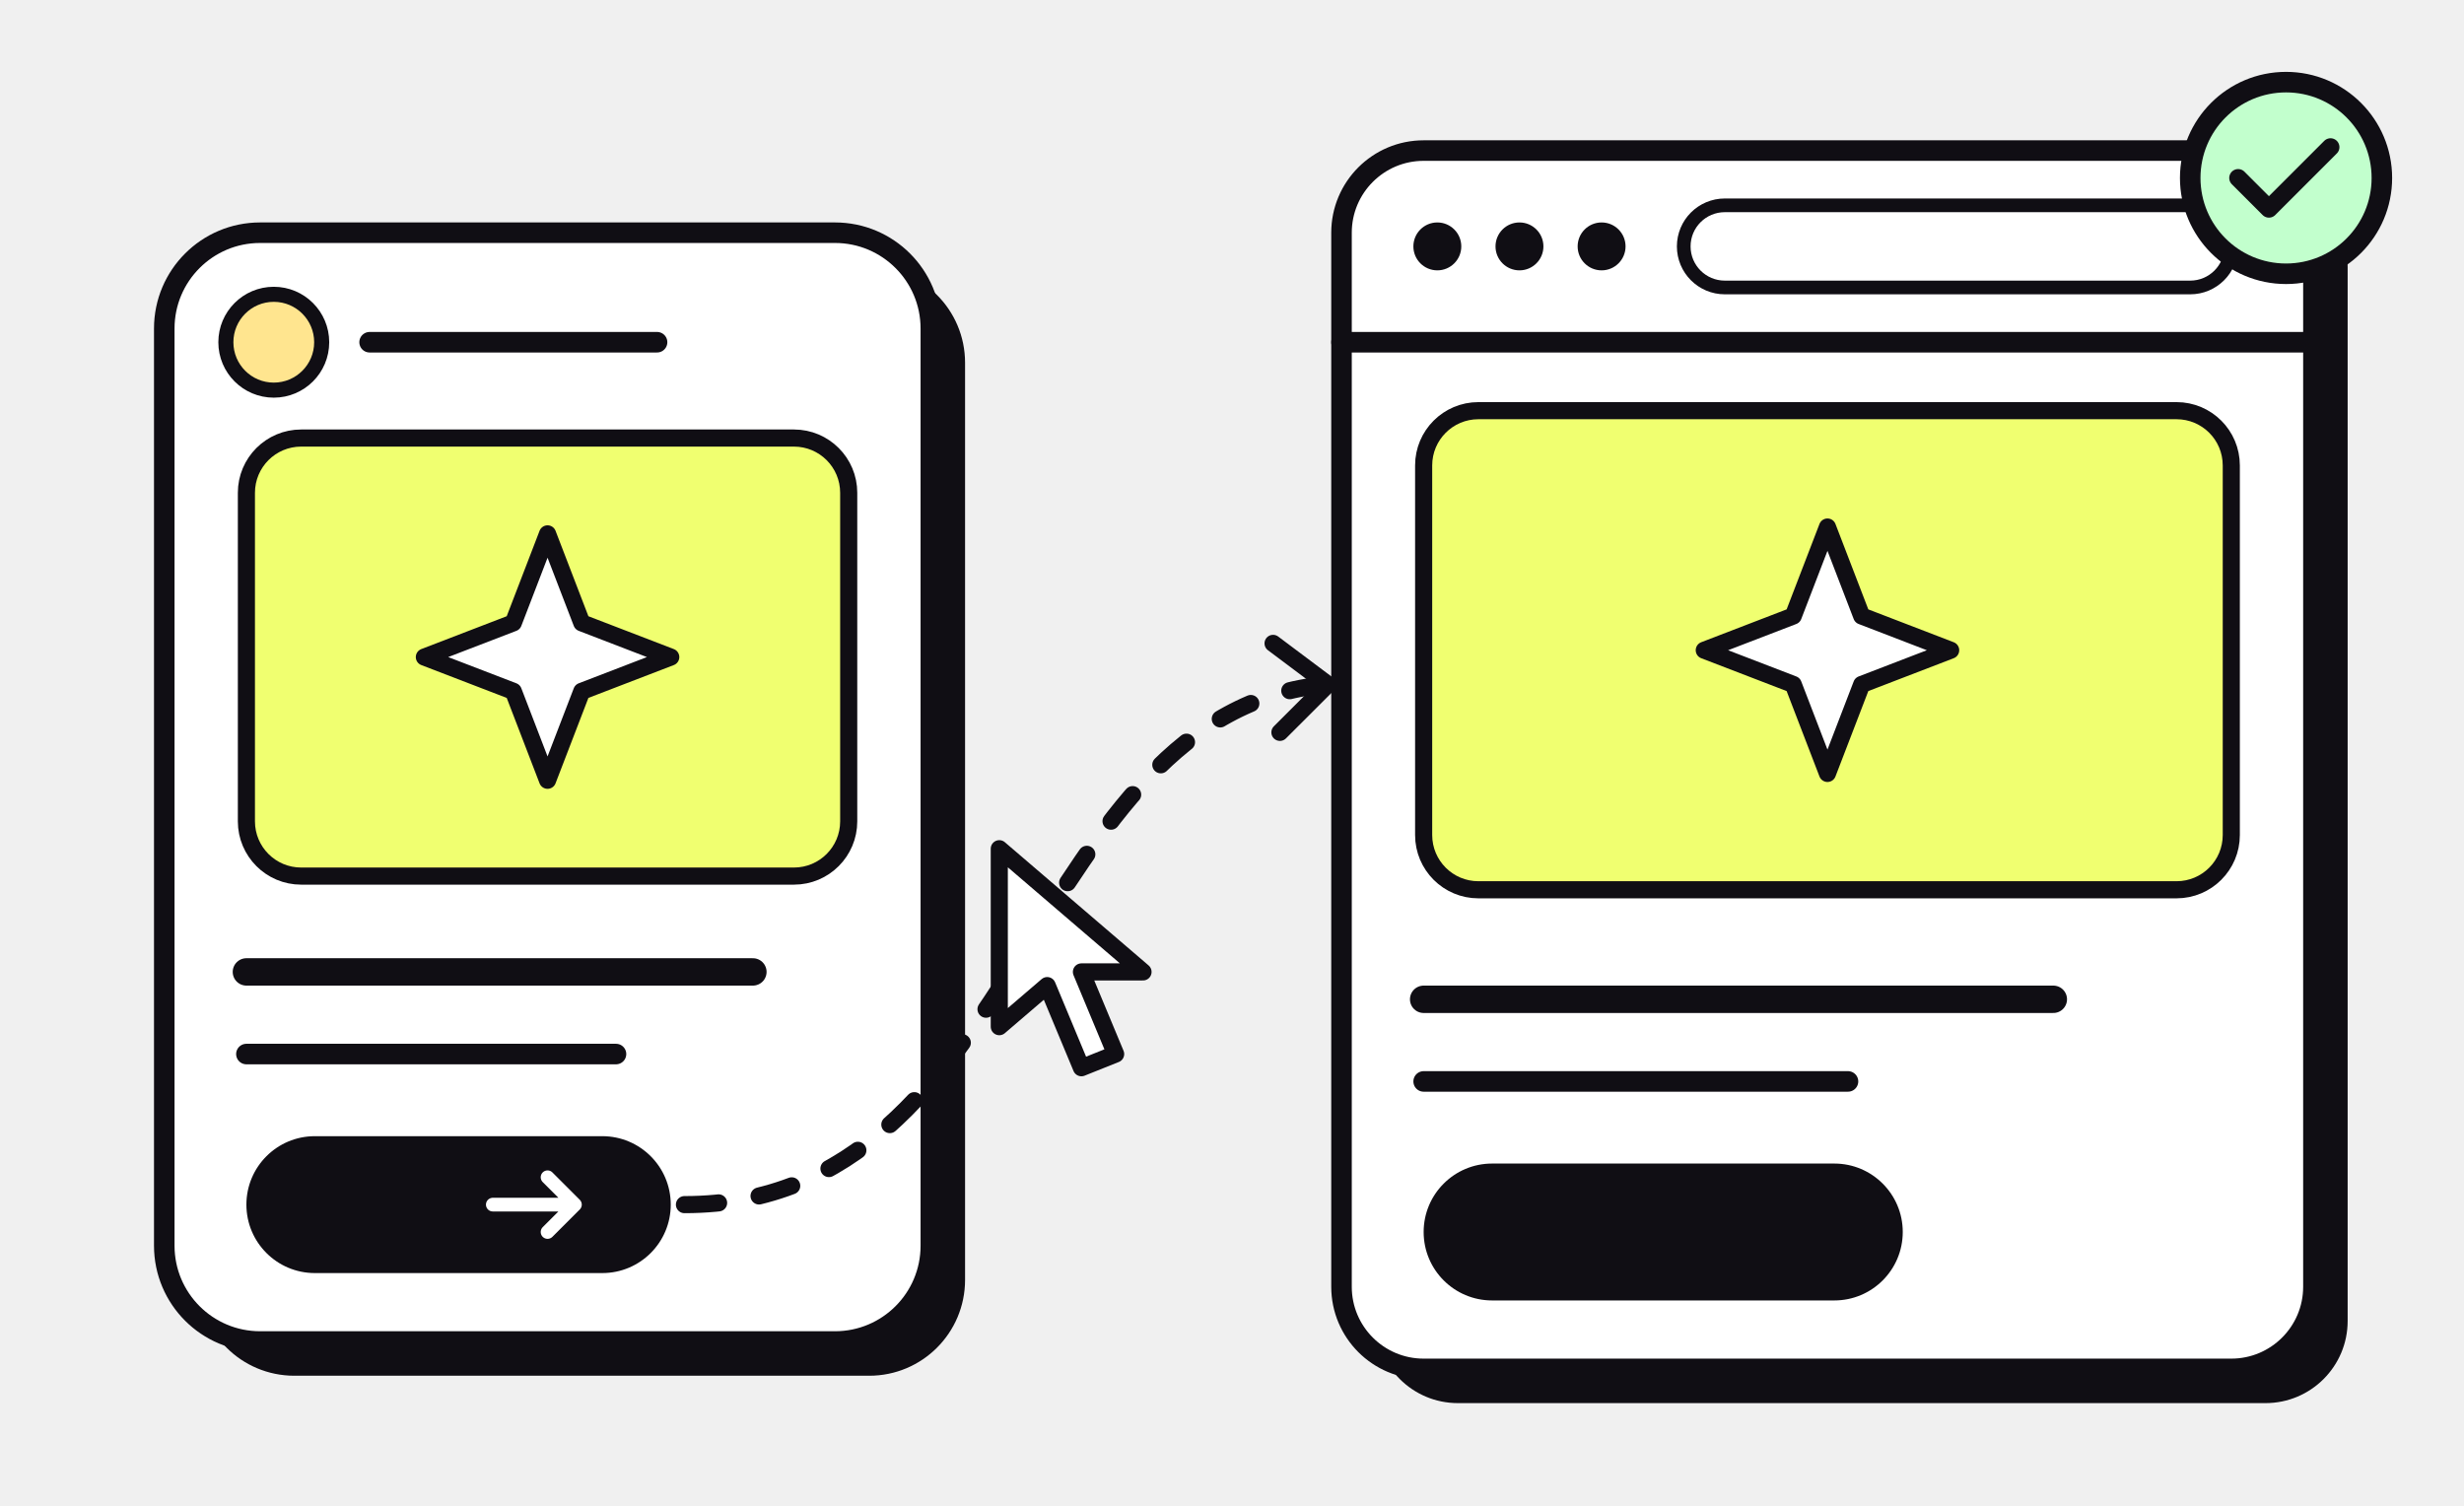
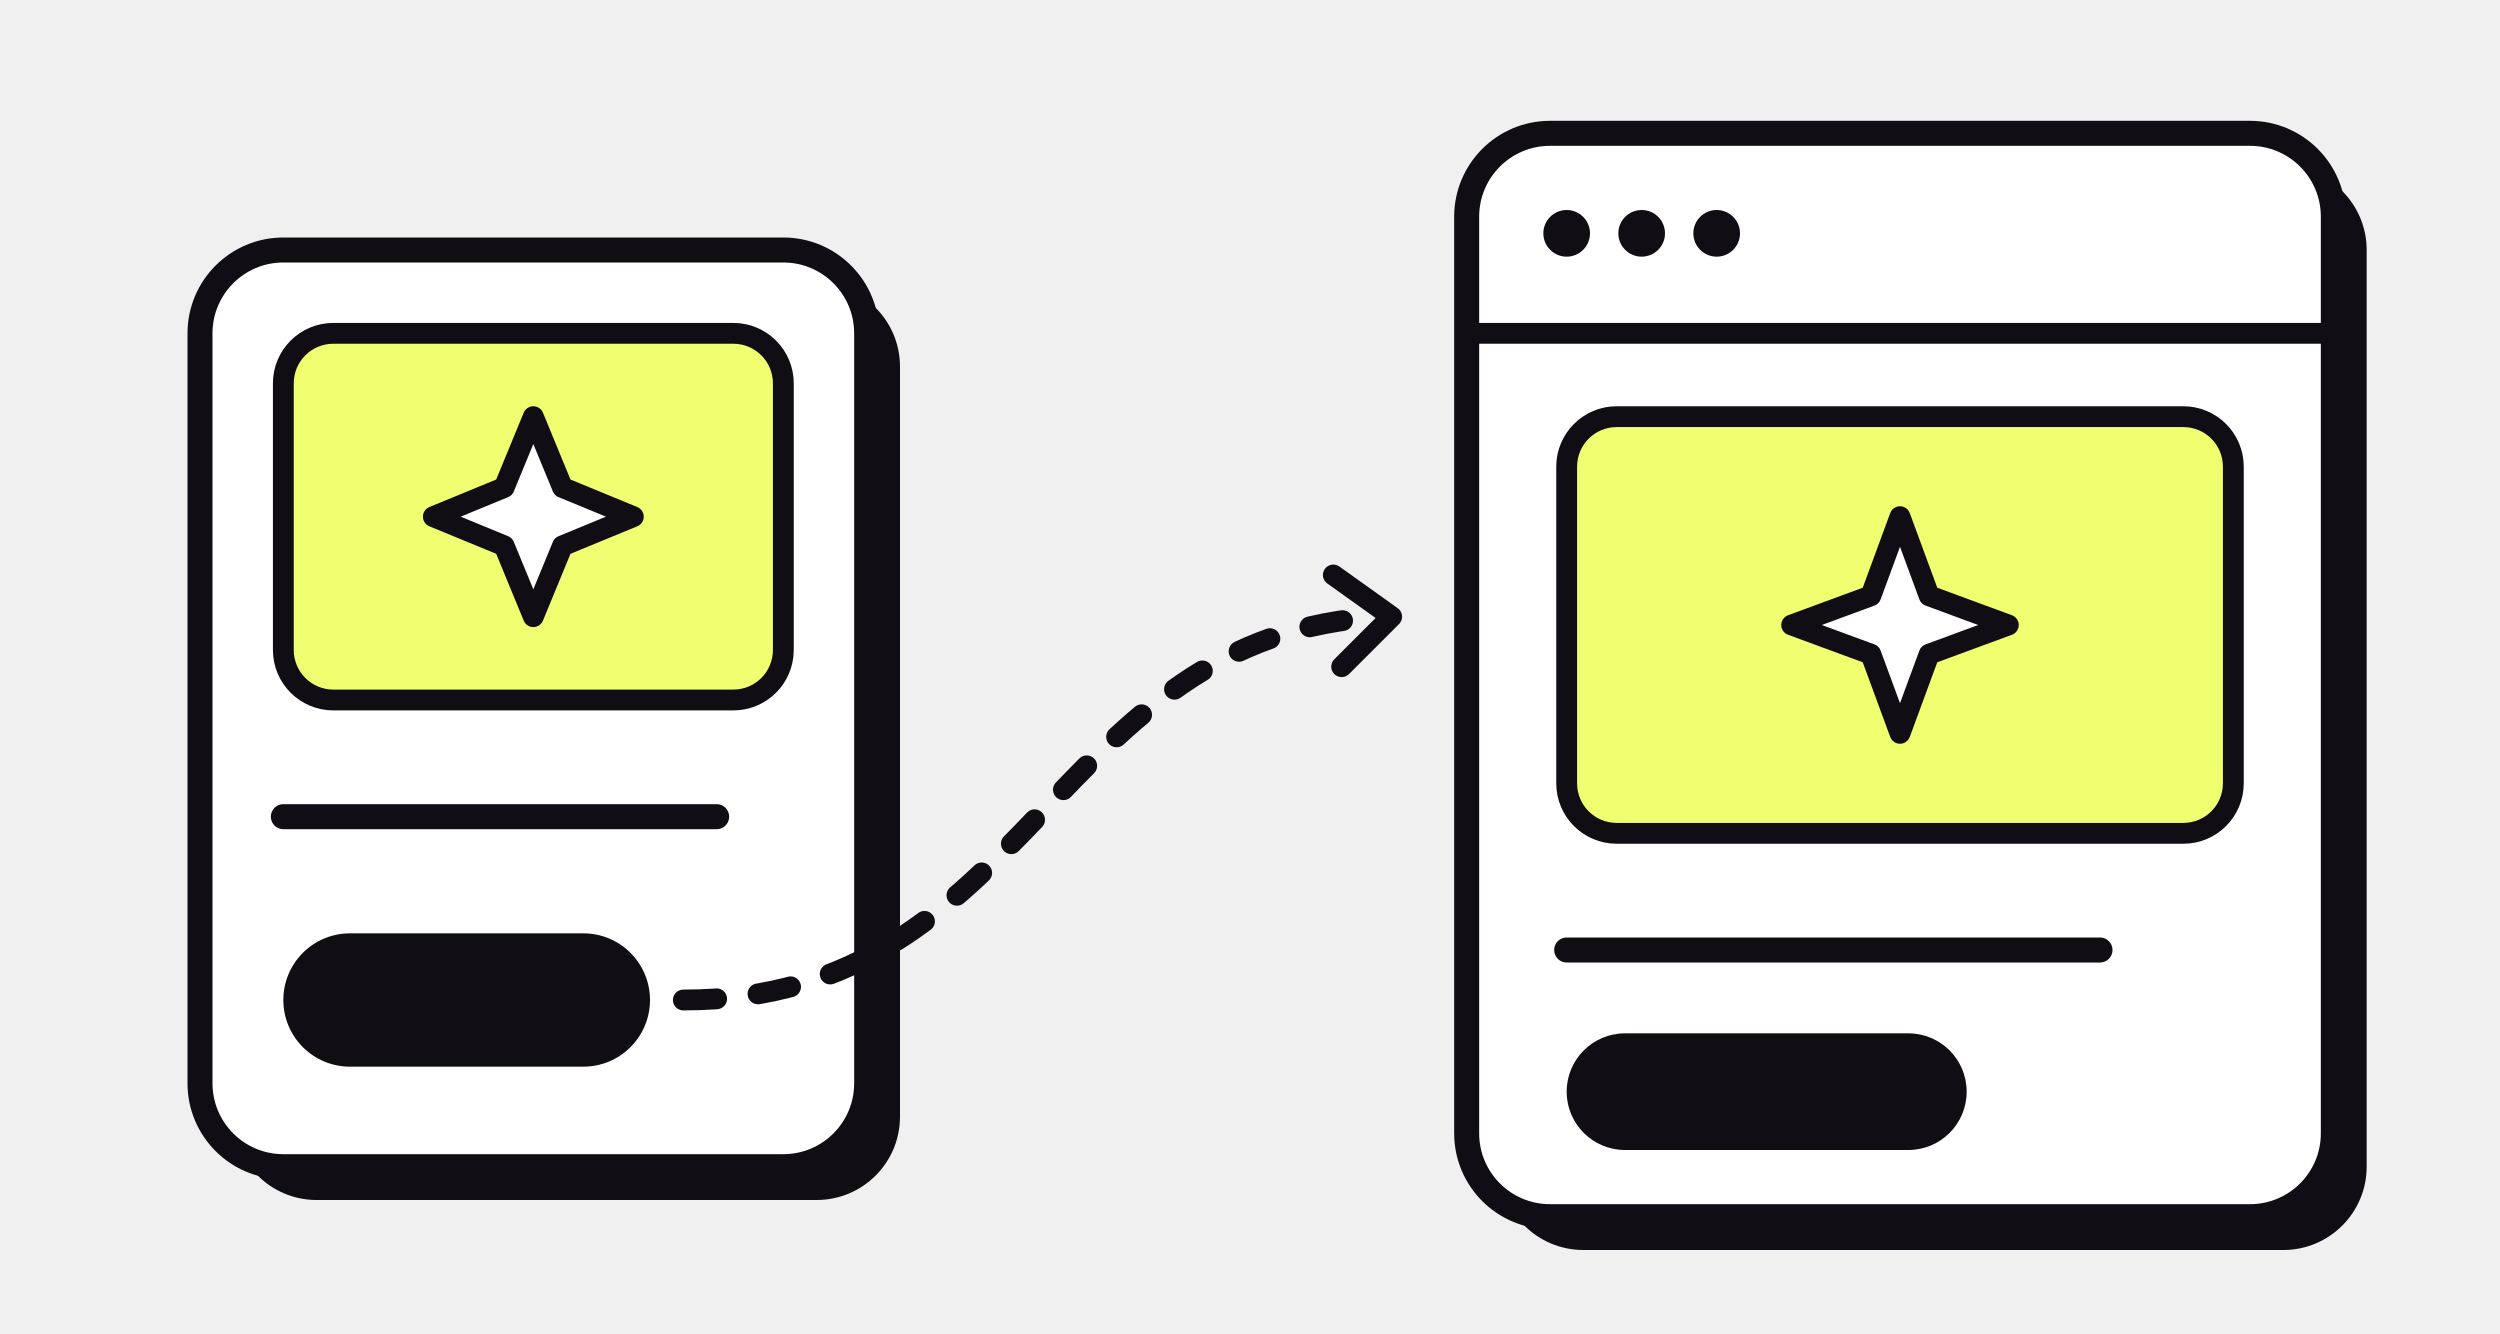
- <svg xmlns="http://www.w3.org/2000/svg" viewBox="0 0 360 220" fill="none">
+ <svg xmlns="http://www.w3.org/2000/svg" viewBox="0 0 300 160" fill="none">
  <style>.o{stroke:#100e14;stroke-width:3;stroke-linejoin:round;stroke-linecap:round}.k{fill:#100e14}</style>
-   <rect class="k" x="29" y="39" width="112" height="162" rx="14" />
-   <rect class="o" x="24" y="34" width="112" height="162" rx="14" fill="#fff" />
-   <circle class="o" style="stroke-width:2.2" cx="40" cy="50" r="7" fill="#ffe58f" />
-   <path class="o" d="M54 50H96" />
-   <rect class="o" style="stroke-width:2.5" x="36" y="64" width="88" height="64" rx="8" fill="#f0ff70" />
-   <path class="o" style="stroke-width:2.5" d="M80 78L85 91L98 96L85 101L80 114L75 101L62 96L75 91Z" fill="#fff" />
-   <path class="o" style="stroke-width:4" d="M36 142H110" />
-   <path class="o" d="M36 154H90" />
-   <rect class="k" x="36" y="166" width="62" height="20" rx="10" />
-   <path stroke="#fff" stroke-width="2" stroke-linecap="round" stroke-linejoin="round" d="M72 176H84M80 172l4 4l-4 4" />
-   <path class="o" style="stroke-width:2.5;stroke-dasharray:5 6" d="M100 176C150 176 150 104 194 100" />
-   <path class="o" style="stroke-width:2.5" d="M186 94L194 100L187 107" />
-   <path class="o" style="stroke-width:2.5" d="M146 124L146 150L153 144L158 156L163 154L158 142L167 142Z" fill="#fff" />
-   <rect class="k" x="201" y="27" width="142" height="178" rx="12" />
-   <rect class="o" x="196" y="22" width="142" height="178" rx="12" fill="#fff" />
-   <circle class="k" cx="210" cy="36" r="3.5" />
-   <circle class="k" cx="222" cy="36" r="3.5" />
-   <circle class="k" cx="234" cy="36" r="3.5" />
-   <rect class="o" style="stroke-width:2" x="246" y="30" width="80" height="12" rx="6" fill="#fff" />
-   <path class="o" d="M196 50H338" />
-   <rect class="o" style="stroke-width:2.5" x="208" y="60" width="118" height="70" rx="8" fill="#f0ff70" />
-   <path class="o" style="stroke-width:2.5" d="M267 77L272 90L285 95L272 100L267 113L262 100L249 95L262 90Z" fill="#fff" />
-   <path class="o" style="stroke-width:4" d="M208 146H300" />
-   <path class="o" d="M208 158H270" />
-   <rect class="k" x="208" y="170" width="70" height="20" rx="10" />
-   <circle class="o" cx="334" cy="26" r="14" fill="#c2ffcd" />
-   <path class="o" style="stroke-width:2.6" d="M327 26l4.5 4.5l9-9" />
+   <rect class="k" x="28" y="34" width="80" height="110" rx="10" />
+   <rect class="o" x="24" y="30" width="80" height="110" rx="10" fill="#fff" />
+   <rect class="o" style="stroke-width:2.5" x="34" y="40" width="60" height="44" rx="6" fill="#f0ff70" />
+   <path class="o" style="stroke-width:2.5" d="M64 50L67.5 58.5L76 62L67.5 65.5L64 74L60.5 65.5L52 62L60.5 58.5Z" fill="#fff" />
+   <path class="o" d="M34 98H86" />
+   <rect class="k" x="34" y="112" width="44" height="16" rx="8" />
+   <path class="o" style="stroke-width:2.5;stroke-dasharray:4 5" d="M82 120C124 120 126 76 166 74" />
+   <path class="o" style="stroke-width:2.5" d="M160 69L167 74L161 80" />
+   <rect class="k" x="180" y="20" width="104" height="130" rx="10" />
+   <rect class="o" x="176" y="16" width="104" height="130" rx="10" fill="#fff" />
+   <circle class="k" cx="188" cy="28" r="2.8" />
+   <circle class="k" cx="197" cy="28" r="2.8" />
+   <circle class="k" cx="206" cy="28" r="2.8" />
+   <path class="o" style="stroke-width:2.5" d="M176 40H280" />
+   <rect class="o" style="stroke-width:2.5" x="188" y="50" width="80" height="50" rx="6" fill="#f0ff70" />
+   <path class="o" style="stroke-width:2.5" d="M228 62L231.5 71.5L241 75L231.5 78.5L228 88L224.5 78.5L215 75L224.5 71.5Z" fill="#fff" />
+   <path class="o" d="M188 114H252" />
+   <rect class="k" x="188" y="124" width="48" height="14" rx="7" />
</svg>
